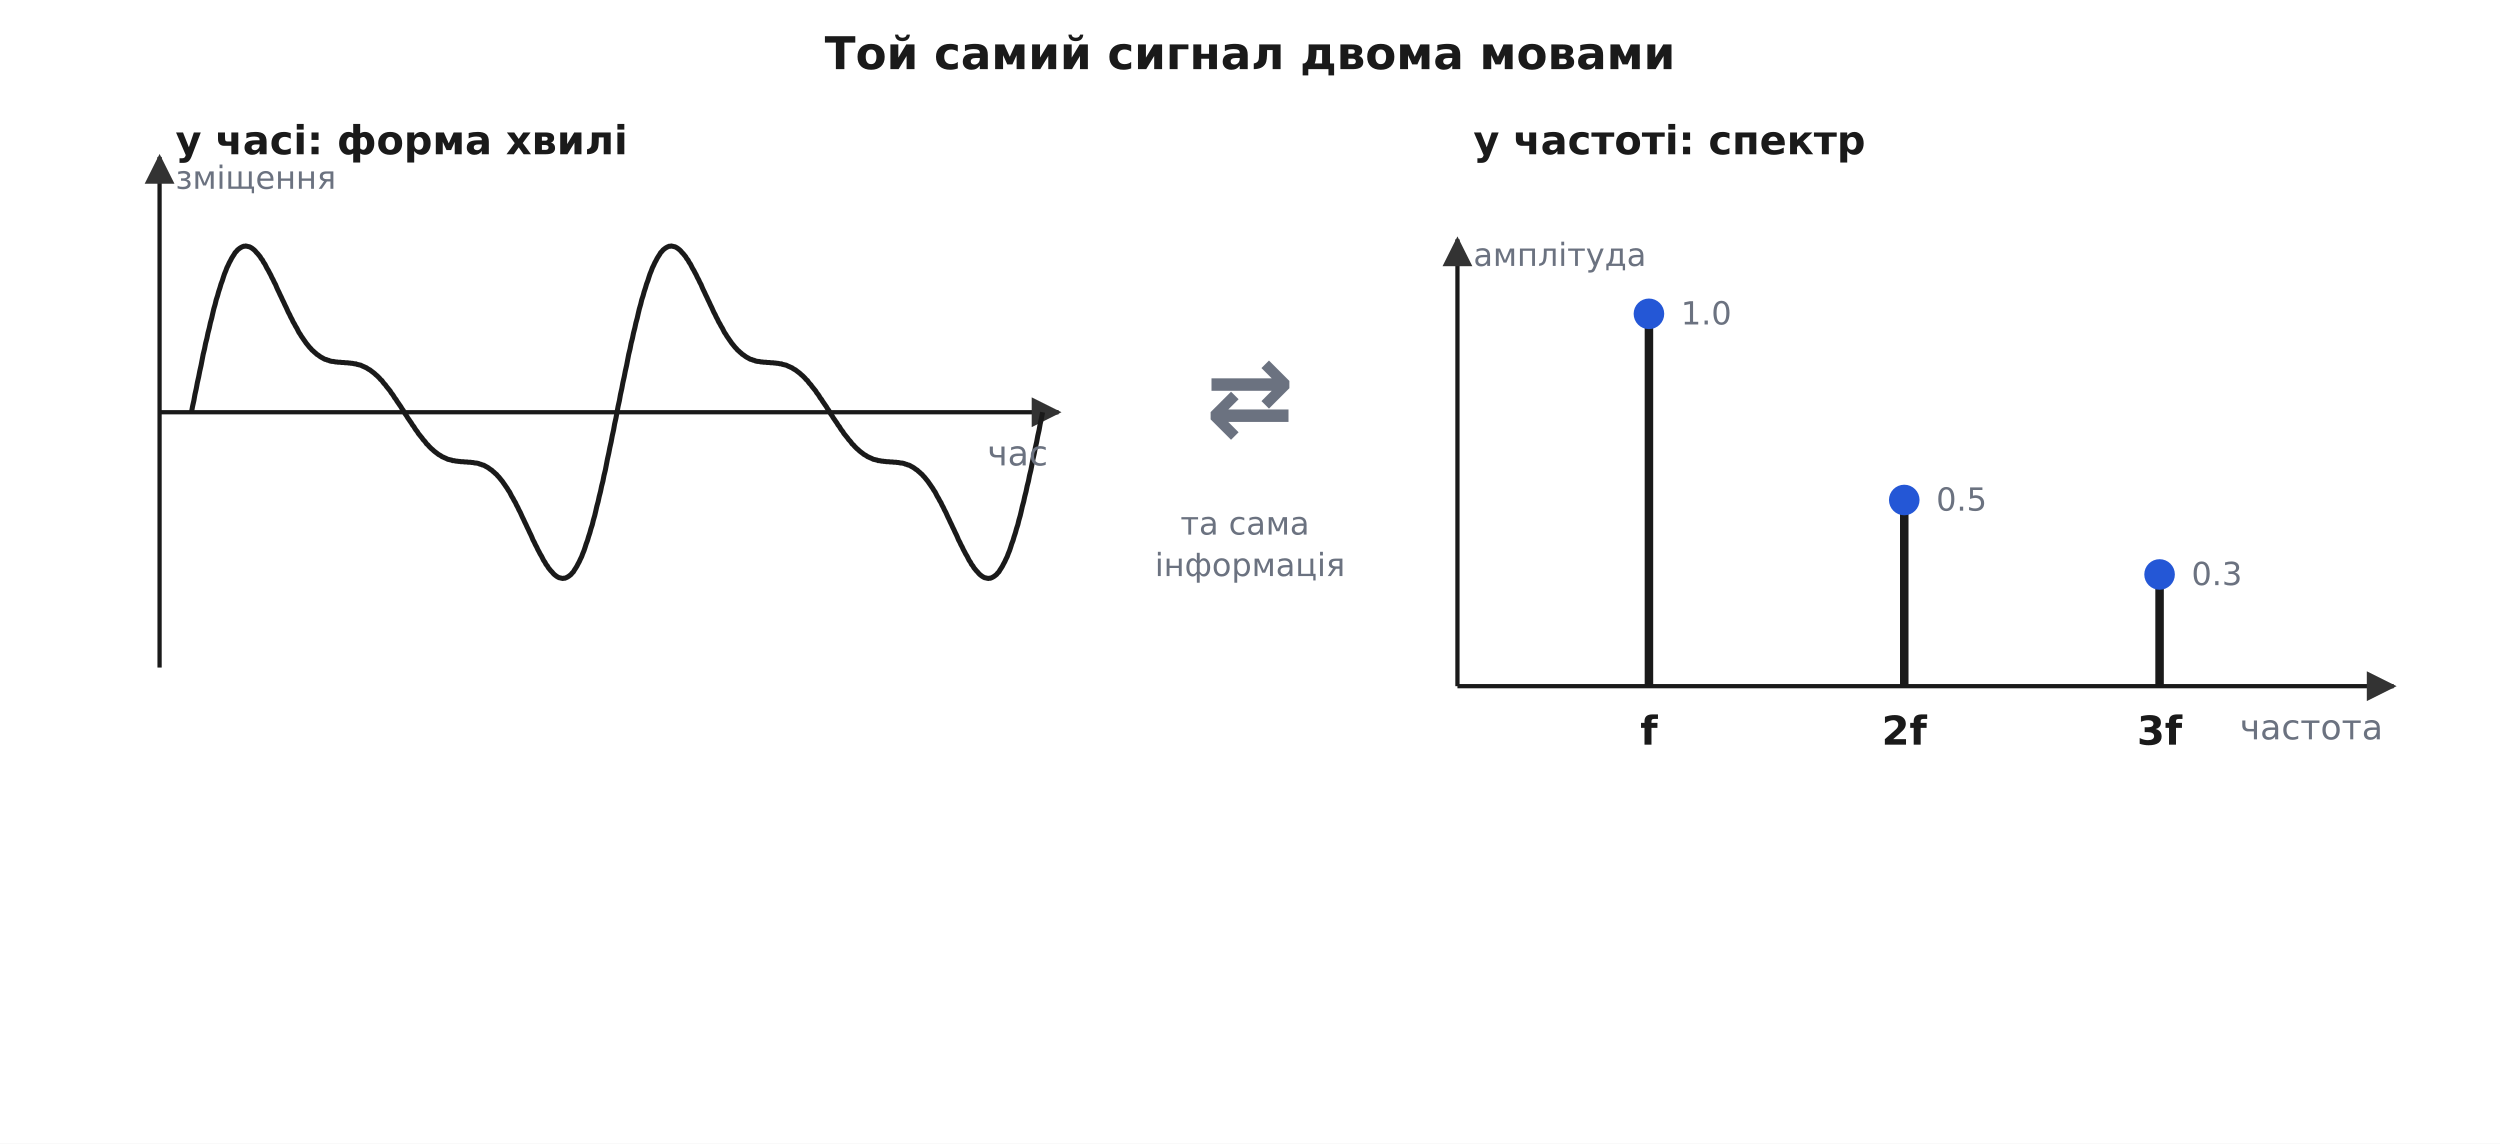
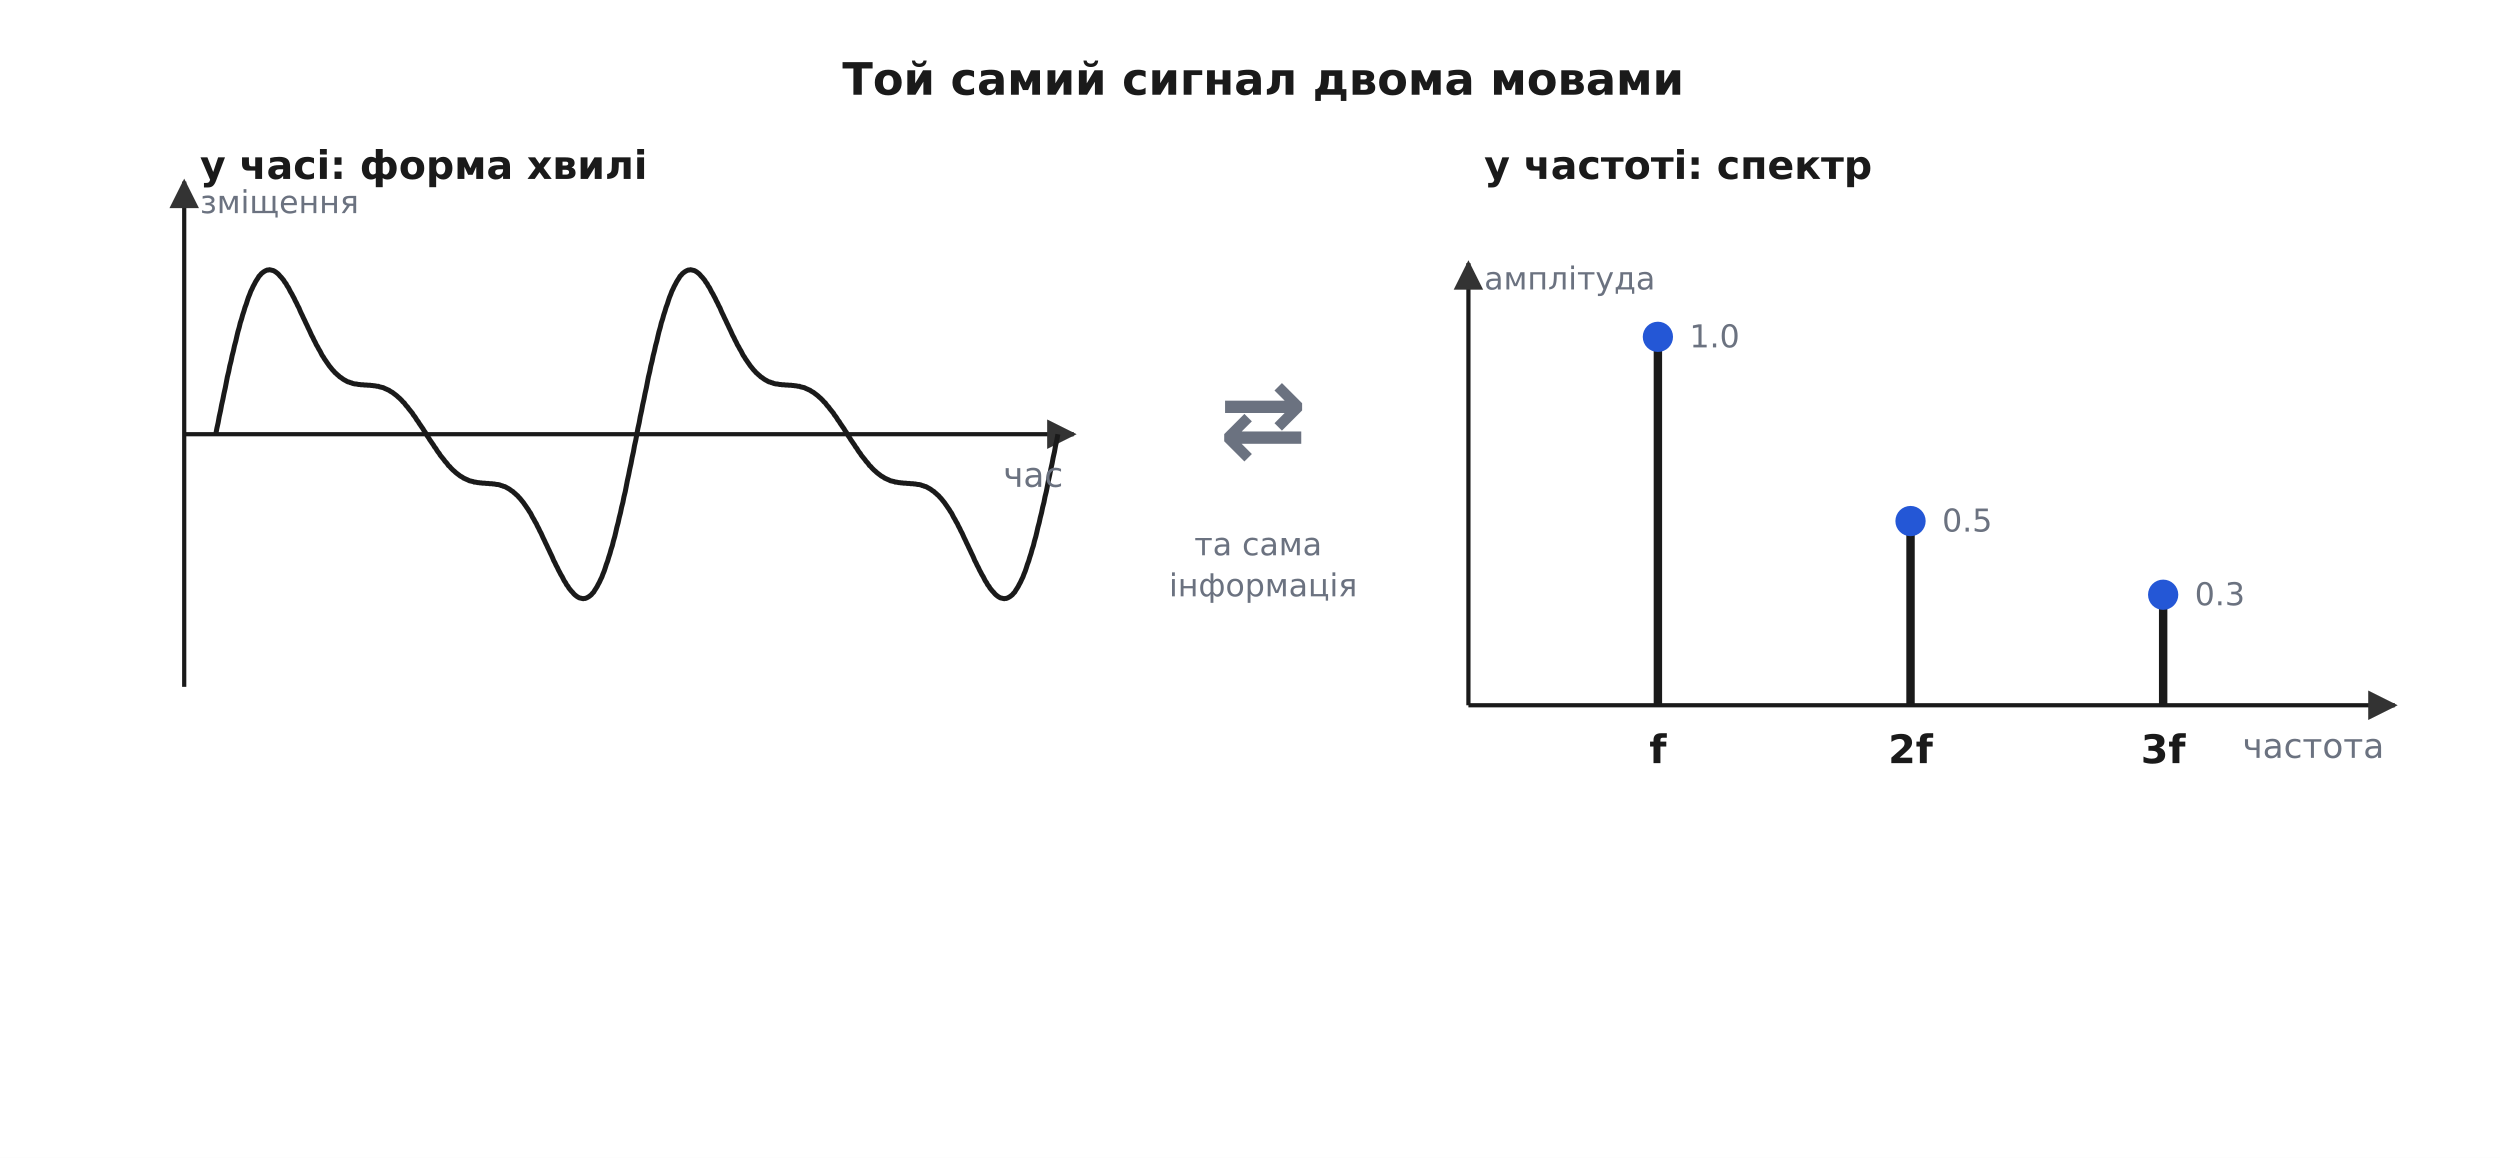
- <svg xmlns="http://www.w3.org/2000/svg" viewBox="0 0 940 430" font-family="'Segoe UI', 'DejaVu Sans', Arial, sans-serif">
-   <rect width="940" height="430" fill="#ffffff" />
+ <svg xmlns="http://www.w3.org/2000/svg" viewBox="-10 -10 950 440" font-family="'Segoe UI', 'DejaVu Sans', Arial, sans-serif">
+   <rect x="-10" y="-10" width="950" height="440" fill="#ffffff" />
  <defs>
    <marker id="arrow" viewBox="0 0 10 10" refX="9" refY="5" markerWidth="7" markerHeight="7" orient="auto-start-reverse">
      <path d="M0 0 L10 5 L0 10 z" fill="#333333" />
    </marker>
  </defs>
  <text x="470.0" y="26.0" font-family="'Segoe UI', 'DejaVu Sans', Arial, sans-serif" font-size="17" fill="#1a1a1a" text-anchor="middle" font-weight="700">Той самий сигнал двома мовами</text>
  <line x1="60.0" y1="155.0" x2="398.0" y2="155.0" stroke="#1a1a1a" stroke-width="1.6" marker-end="url(#arrow)" />
  <line x1="60.0" y1="251.0" x2="60.0" y2="59.0" stroke="#1a1a1a" stroke-width="1.6" marker-end="url(#arrow)" />
  <polyline fill="none" stroke="#1a1a1a" stroke-width="1.9" points="72.0,155.0 72.4,152.8 72.9,150.6 73.3,148.3 73.8,146.1 74.2,143.9 74.7,141.7 75.1,139.6 75.6,137.4 76.0,135.3 76.4,133.2 76.9,131.2 77.3,129.1 77.8,127.2 78.2,125.2 78.7,123.3 79.1,121.4 79.6,119.6 80.0,117.8 80.4,116.1 80.9,114.4 81.3,112.7 81.8,111.2 82.2,109.7 82.7,108.2 83.1,106.8 83.6,105.5 84.0,104.2 84.4,103.0 84.9,101.8 85.3,100.7 85.8,99.7 86.2,98.8 86.7,97.9 87.1,97.1 87.6,96.3 88.0,95.7 88.4,95.0 88.9,94.5 89.3,94.0 89.8,93.6 90.2,93.3 90.7,93.0 91.1,92.8 91.6,92.6 92.0,92.6 92.4,92.5 92.9,92.6 93.3,92.7 93.8,92.8 94.2,93.0 94.7,93.3 95.1,93.6 95.6,94.0 96.0,94.4 96.4,94.9 96.9,95.4 97.3,95.9 97.8,96.5 98.2,97.2 98.7,97.8 99.1,98.6 99.6,99.3 100.0,100.1 100.4,100.9 100.9,101.7 101.3,102.5 101.8,103.4 102.2,104.3 102.7,105.2 103.1,106.1 103.6,107.0 104.0,108.0 104.4,108.9 104.9,109.9 105.3,110.8 105.8,111.8 106.2,112.7 106.7,113.7 107.1,114.6 107.6,115.6 108.0,116.5 108.4,117.4 108.9,118.3 109.3,119.2 109.8,120.1 110.2,121.0 110.7,121.8 111.1,122.6 111.6,123.4 112.0,124.2 112.4,125.0 112.9,125.7 113.3,126.4 113.8,127.1 114.2,127.7 114.7,128.4 115.1,129.0 115.6,129.6 116.0,130.1 116.4,130.6 116.9,131.1 117.3,131.6 117.8,132.0 118.2,132.4 118.7,132.8 119.1,133.2 119.6,133.5 120.0,133.8 120.4,134.1 120.9,134.4 121.3,134.6 121.8,134.9 122.2,135.1 122.7,135.2 123.1,135.4 123.6,135.5 124.0,135.7 124.4,135.8 124.9,135.9 125.3,135.9 125.8,136.0 126.2,136.1 126.7,136.1 127.1,136.2 127.6,136.2 128.0,136.2 128.4,136.3 128.9,136.3 129.3,136.3 129.8,136.4 130.2,136.4 130.7,136.4 131.1,136.5 131.6,136.5 132.0,136.6 132.4,136.6 132.9,136.7 133.3,136.8 133.8,136.8 134.2,137.0 134.7,137.1 135.1,137.2 135.6,137.3 136.0,137.5 136.4,137.7 136.9,137.9 137.3,138.1 137.8,138.3 138.2,138.6 138.7,138.9 139.1,139.1 139.6,139.5 140.0,139.8 140.4,140.1 140.9,140.5 141.3,140.9 141.8,141.3 142.2,141.7 142.7,142.2 143.1,142.7 143.6,143.1 144.0,143.7 144.4,144.2 144.9,144.7 145.3,145.3 145.8,145.9 146.2,146.4 146.7,147.0 147.1,147.7 147.6,148.3 148.0,148.9 148.4,149.6 148.9,150.2 149.3,150.9 149.8,151.6 150.2,152.2 150.7,152.9 151.1,153.6 151.6,154.3 152.0,155.0 152.4,155.7 152.9,156.4 153.3,157.1 153.8,157.8 154.2,158.4 154.7,159.1 155.1,159.8 155.6,160.4 156.0,161.1 156.4,161.7 156.9,162.3 157.3,163.0 157.8,163.6 158.2,164.1 158.7,164.7 159.1,165.3 159.6,165.8 160.0,166.3 160.4,166.9 160.9,167.3 161.3,167.8 161.8,168.3 162.2,168.7 162.7,169.1 163.1,169.5 163.6,169.9 164.0,170.2 164.4,170.5 164.9,170.9 165.3,171.1 165.8,171.4 166.2,171.7 166.7,171.9 167.1,172.1 167.6,172.3 168.0,172.5 168.4,172.7 168.9,172.8 169.3,172.9 169.8,173.0 170.2,173.2 170.7,173.2 171.1,173.3 171.6,173.4 172.0,173.4 172.4,173.5 172.9,173.5 173.3,173.6 173.8,173.6 174.2,173.6 174.7,173.7 175.1,173.7 175.6,173.7 176.0,173.8 176.4,173.8 176.9,173.8 177.3,173.9 177.8,173.9 178.2,174.0 178.7,174.1 179.1,174.1 179.6,174.2 180.0,174.3 180.4,174.5 180.9,174.6 181.3,174.8 181.8,174.9 182.2,175.1 182.7,175.4 183.1,175.6 183.6,175.9 184.0,176.2 184.4,176.5 184.9,176.8 185.3,177.2 185.8,177.6 186.2,178.0 186.7,178.4 187.1,178.9 187.6,179.4 188.0,179.9 188.4,180.4 188.9,181.0 189.3,181.6 189.8,182.3 190.2,182.9 190.7,183.6 191.1,184.3 191.6,185.0 192.0,185.8 192.4,186.6 192.9,187.4 193.3,188.2 193.8,189.0 194.2,189.9 194.7,190.8 195.1,191.7 195.6,192.6 196.0,193.5 196.4,194.4 196.9,195.4 197.3,196.3 197.8,197.3 198.2,198.2 198.7,199.2 199.1,200.1 199.6,201.1 200.0,202.0 200.4,203.0 200.9,203.9 201.3,204.8 201.8,205.7 202.2,206.6 202.7,207.5 203.1,208.3 203.6,209.1 204.0,209.9 204.4,210.7 204.9,211.4 205.3,212.2 205.8,212.8 206.2,213.5 206.7,214.1 207.1,214.6 207.6,215.1 208.0,215.6 208.4,216.0 208.9,216.4 209.3,216.7 209.8,217.0 210.2,217.2 210.7,217.3 211.1,217.4 211.6,217.5 212.0,217.4 212.4,217.4 212.9,217.2 213.3,217.0 213.8,216.7 214.2,216.4 214.7,216.0 215.1,215.5 215.6,215.0 216.0,214.3 216.4,213.7 216.9,212.9 217.3,212.1 217.8,211.2 218.2,210.3 218.7,209.3 219.1,208.2 219.6,207.0 220.0,205.8 220.4,204.5 220.9,203.2 221.3,201.8 221.8,200.3 222.2,198.8 222.7,197.3 223.1,195.6 223.6,193.9 224.0,192.2 224.4,190.4 224.9,188.6 225.3,186.7 225.8,184.8 226.2,182.8 226.7,180.9 227.1,178.8 227.6,176.8 228.0,174.7 228.4,172.6 228.9,170.4 229.3,168.3 229.8,166.1 230.2,163.9 230.7,161.7 231.1,159.4 231.6,157.2 232.0,155.0 232.4,152.8 232.9,150.6 233.3,148.3 233.8,146.1 234.2,143.9 234.7,141.7 235.1,139.6 235.6,137.4 236.0,135.3 236.4,133.2 236.9,131.2 237.3,129.1 237.8,127.2 238.2,125.2 238.7,123.3 239.1,121.4 239.6,119.6 240.0,117.8 240.4,116.1 240.9,114.4 241.3,112.7 241.8,111.2 242.2,109.7 242.7,108.2 243.1,106.8 243.6,105.5 244.0,104.2 244.4,103.0 244.9,101.8 245.3,100.7 245.8,99.7 246.2,98.8 246.7,97.9 247.1,97.1 247.6,96.3 248.0,95.7 248.4,95.0 248.9,94.5 249.3,94.0 249.8,93.6 250.2,93.3 250.7,93.0 251.1,92.8 251.6,92.6 252.0,92.6 252.4,92.5 252.9,92.6 253.3,92.7 253.8,92.8 254.2,93.0 254.7,93.3 255.1,93.6 255.6,94.0 256.0,94.4 256.4,94.9 256.9,95.4 257.3,95.9 257.8,96.5 258.2,97.2 258.7,97.8 259.1,98.6 259.6,99.3 260.0,100.1 260.4,100.9 260.9,101.7 261.3,102.5 261.8,103.4 262.2,104.3 262.7,105.2 263.1,106.1 263.6,107.0 264.0,108.0 264.4,108.9 264.9,109.9 265.3,110.8 265.8,111.8 266.2,112.7 266.7,113.7 267.1,114.6 267.6,115.6 268.0,116.5 268.4,117.4 268.9,118.3 269.3,119.2 269.8,120.1 270.2,121.0 270.7,121.8 271.1,122.6 271.6,123.4 272.0,124.2 272.4,125.0 272.9,125.7 273.3,126.4 273.8,127.1 274.2,127.7 274.7,128.4 275.1,129.0 275.6,129.6 276.0,130.1 276.4,130.6 276.9,131.1 277.3,131.6 277.8,132.0 278.2,132.4 278.7,132.8 279.1,133.2 279.6,133.5 280.0,133.8 280.4,134.1 280.9,134.4 281.3,134.6 281.8,134.9 282.2,135.1 282.7,135.2 283.1,135.4 283.6,135.5 284.0,135.7 284.4,135.8 284.9,135.9 285.3,135.9 285.8,136.0 286.2,136.1 286.7,136.1 287.1,136.2 287.6,136.2 288.0,136.2 288.4,136.3 288.9,136.3 289.3,136.3 289.8,136.4 290.2,136.4 290.7,136.4 291.1,136.5 291.6,136.5 292.0,136.6 292.4,136.6 292.9,136.7 293.3,136.8 293.8,136.8 294.2,137.0 294.7,137.1 295.1,137.2 295.6,137.3 296.0,137.5 296.4,137.7 296.9,137.9 297.3,138.1 297.8,138.3 298.2,138.6 298.7,138.9 299.1,139.1 299.6,139.5 300.0,139.8 300.4,140.1 300.9,140.5 301.3,140.9 301.8,141.3 302.2,141.7 302.7,142.2 303.1,142.7 303.6,143.1 304.0,143.7 304.4,144.2 304.9,144.7 305.3,145.3 305.8,145.9 306.2,146.4 306.7,147.0 307.1,147.7 307.6,148.3 308.0,148.9 308.4,149.6 308.9,150.2 309.3,150.9 309.8,151.6 310.2,152.2 310.7,152.9 311.1,153.6 311.6,154.3 312.0,155.0 312.4,155.7 312.9,156.4 313.3,157.1 313.8,157.8 314.2,158.4 314.7,159.1 315.1,159.8 315.6,160.4 316.0,161.1 316.4,161.7 316.9,162.3 317.3,163.0 317.8,163.6 318.2,164.1 318.7,164.7 319.1,165.3 319.6,165.8 320.0,166.3 320.4,166.9 320.9,167.3 321.3,167.8 321.8,168.3 322.2,168.7 322.7,169.1 323.1,169.5 323.6,169.9 324.0,170.2 324.4,170.5 324.9,170.9 325.3,171.1 325.8,171.4 326.2,171.7 326.7,171.9 327.1,172.1 327.6,172.3 328.0,172.5 328.4,172.7 328.9,172.8 329.3,172.9 329.8,173.0 330.2,173.2 330.7,173.2 331.1,173.3 331.6,173.4 332.0,173.4 332.4,173.5 332.9,173.5 333.3,173.6 333.8,173.6 334.2,173.6 334.7,173.7 335.1,173.7 335.6,173.7 336.0,173.8 336.4,173.8 336.9,173.8 337.3,173.9 337.8,173.9 338.2,174.0 338.7,174.1 339.1,174.1 339.6,174.2 340.0,174.3 340.4,174.5 340.9,174.6 341.3,174.8 341.8,174.9 342.2,175.1 342.7,175.4 343.1,175.6 343.6,175.9 344.0,176.2 344.4,176.5 344.9,176.8 345.3,177.2 345.8,177.6 346.2,178.0 346.7,178.4 347.1,178.9 347.6,179.4 348.0,179.9 348.4,180.4 348.9,181.0 349.3,181.6 349.8,182.3 350.2,182.9 350.7,183.6 351.1,184.3 351.6,185.0 352.0,185.8 352.4,186.6 352.9,187.4 353.3,188.2 353.8,189.0 354.2,189.9 354.7,190.8 355.1,191.7 355.6,192.6 356.0,193.5 356.4,194.4 356.9,195.4 357.3,196.3 357.8,197.3 358.2,198.2 358.7,199.2 359.1,200.1 359.6,201.1 360.0,202.0 360.4,203.0 360.9,203.9 361.3,204.8 361.8,205.7 362.2,206.6 362.7,207.5 363.1,208.3 363.6,209.1 364.0,209.9 364.4,210.7 364.9,211.4 365.3,212.2 365.8,212.8 366.2,213.5 366.7,214.1 367.1,214.6 367.6,215.1 368.0,215.6 368.4,216.0 368.9,216.4 369.3,216.7 369.8,217.0 370.2,217.2 370.7,217.3 371.1,217.4 371.6,217.5 372.0,217.4 372.4,217.4 372.9,217.2 373.3,217.0 373.8,216.7 374.2,216.4 374.7,216.0 375.1,215.5 375.6,215.0 376.0,214.3 376.4,213.7 376.9,212.9 377.3,212.1 377.8,211.2 378.2,210.3 378.7,209.3 379.1,208.2 379.6,207.0 380.0,205.8 380.4,204.5 380.9,203.2 381.3,201.8 381.8,200.3 382.2,198.8 382.7,197.3 383.1,195.6 383.6,193.9 384.0,192.2 384.4,190.4 384.9,188.6 385.3,186.7 385.8,184.8 386.2,182.8 386.7,180.9 387.1,178.8 387.6,176.8 388.0,174.7 388.4,172.6 388.9,170.4 389.3,168.3 389.8,166.1 390.2,163.9 390.7,161.7 391.1,159.4 391.6,157.2 392.0,155.0" />
  <text x="66.0" y="58.0" font-family="'Segoe UI', 'DejaVu Sans', Arial, sans-serif" font-size="15" fill="#1a1a1a" text-anchor="start" font-weight="700">у часі: форма хвилі</text>
  <text x="394.0" y="175.0" font-family="'Segoe UI', 'DejaVu Sans', Arial, sans-serif" font-size="13" fill="#6b7280" text-anchor="end">час</text>
  <text x="66.0" y="71.0" font-family="'Segoe UI', 'DejaVu Sans', Arial, sans-serif" font-size="12" fill="#6b7280" text-anchor="start">зміщення</text>
  <text x="470.0" y="163.0" font-family="'Segoe UI', 'DejaVu Sans', Arial, sans-serif" font-size="40" fill="#6b7280" text-anchor="middle" font-weight="700">⇄</text>
  <text x="470.0" y="201.0" font-family="'Segoe UI', 'DejaVu Sans', Arial, sans-serif" font-size="12" fill="#6b7280" text-anchor="middle">
    <tspan x="470.0" dy="0.0">та сама</tspan>
    <tspan x="470.0" dy="15.6">інформація</tspan>
  </text>
  <line x1="548.0" y1="258.0" x2="900.0" y2="258.0" stroke="#1a1a1a" stroke-width="1.6" marker-end="url(#arrow)" />
  <line x1="548.0" y1="258.0" x2="548.0" y2="90.0" stroke="#1a1a1a" stroke-width="1.6" marker-end="url(#arrow)" />
  <text x="554.0" y="58.0" font-family="'Segoe UI', 'DejaVu Sans', Arial, sans-serif" font-size="15" fill="#1a1a1a" text-anchor="start" font-weight="700">у частоті: спектр</text>
  <text x="896.0" y="278.0" font-family="'Segoe UI', 'DejaVu Sans', Arial, sans-serif" font-size="13" fill="#6b7280" text-anchor="end">частота</text>
  <text x="554.0" y="100.0" font-family="'Segoe UI', 'DejaVu Sans', Arial, sans-serif" font-size="12" fill="#6b7280" text-anchor="start">амплітуда</text>
  <line x1="620.0" y1="258.0" x2="620.0" y2="118.0" stroke="#1a1a1a" stroke-width="3.2" />
  <circle cx="620.0" cy="118.0" r="5.0" fill="#2457d6" stroke="#2457d6" stroke-width="1.5" />
  <line x1="716.0" y1="258.0" x2="716.0" y2="188.0" stroke="#1a1a1a" stroke-width="3.2" />
  <circle cx="716.0" cy="188.0" r="5.0" fill="#2457d6" stroke="#2457d6" stroke-width="1.5" />
  <line x1="812.0" y1="258.0" x2="812.0" y2="216.0" stroke="#1a1a1a" stroke-width="3.2" />
  <circle cx="812.0" cy="216.0" r="5.0" fill="#2457d6" stroke="#2457d6" stroke-width="1.5" />
  <text x="620.0" y="280.0" font-family="'Segoe UI', 'DejaVu Sans', Arial, sans-serif" font-size="15" fill="#1a1a1a" text-anchor="middle" font-weight="700">f</text>
  <text x="716.0" y="280.0" font-family="'Segoe UI', 'DejaVu Sans', Arial, sans-serif" font-size="15" fill="#1a1a1a" text-anchor="middle" font-weight="700">2f</text>
  <text x="812.0" y="280.0" font-family="'Segoe UI', 'DejaVu Sans', Arial, sans-serif" font-size="15" fill="#1a1a1a" text-anchor="middle" font-weight="700">3f</text>
  <text x="632.0" y="122.0" font-family="'Segoe UI', 'DejaVu Sans', Arial, sans-serif" font-size="12" fill="#6b7280" text-anchor="start">1.0</text>
  <text x="728.0" y="192.0" font-family="'Segoe UI', 'DejaVu Sans', Arial, sans-serif" font-size="12" fill="#6b7280" text-anchor="start">0.5</text>
  <text x="824.0" y="220.0" font-family="'Segoe UI', 'DejaVu Sans', Arial, sans-serif" font-size="12" fill="#6b7280" text-anchor="start">0.3</text>
</svg>
